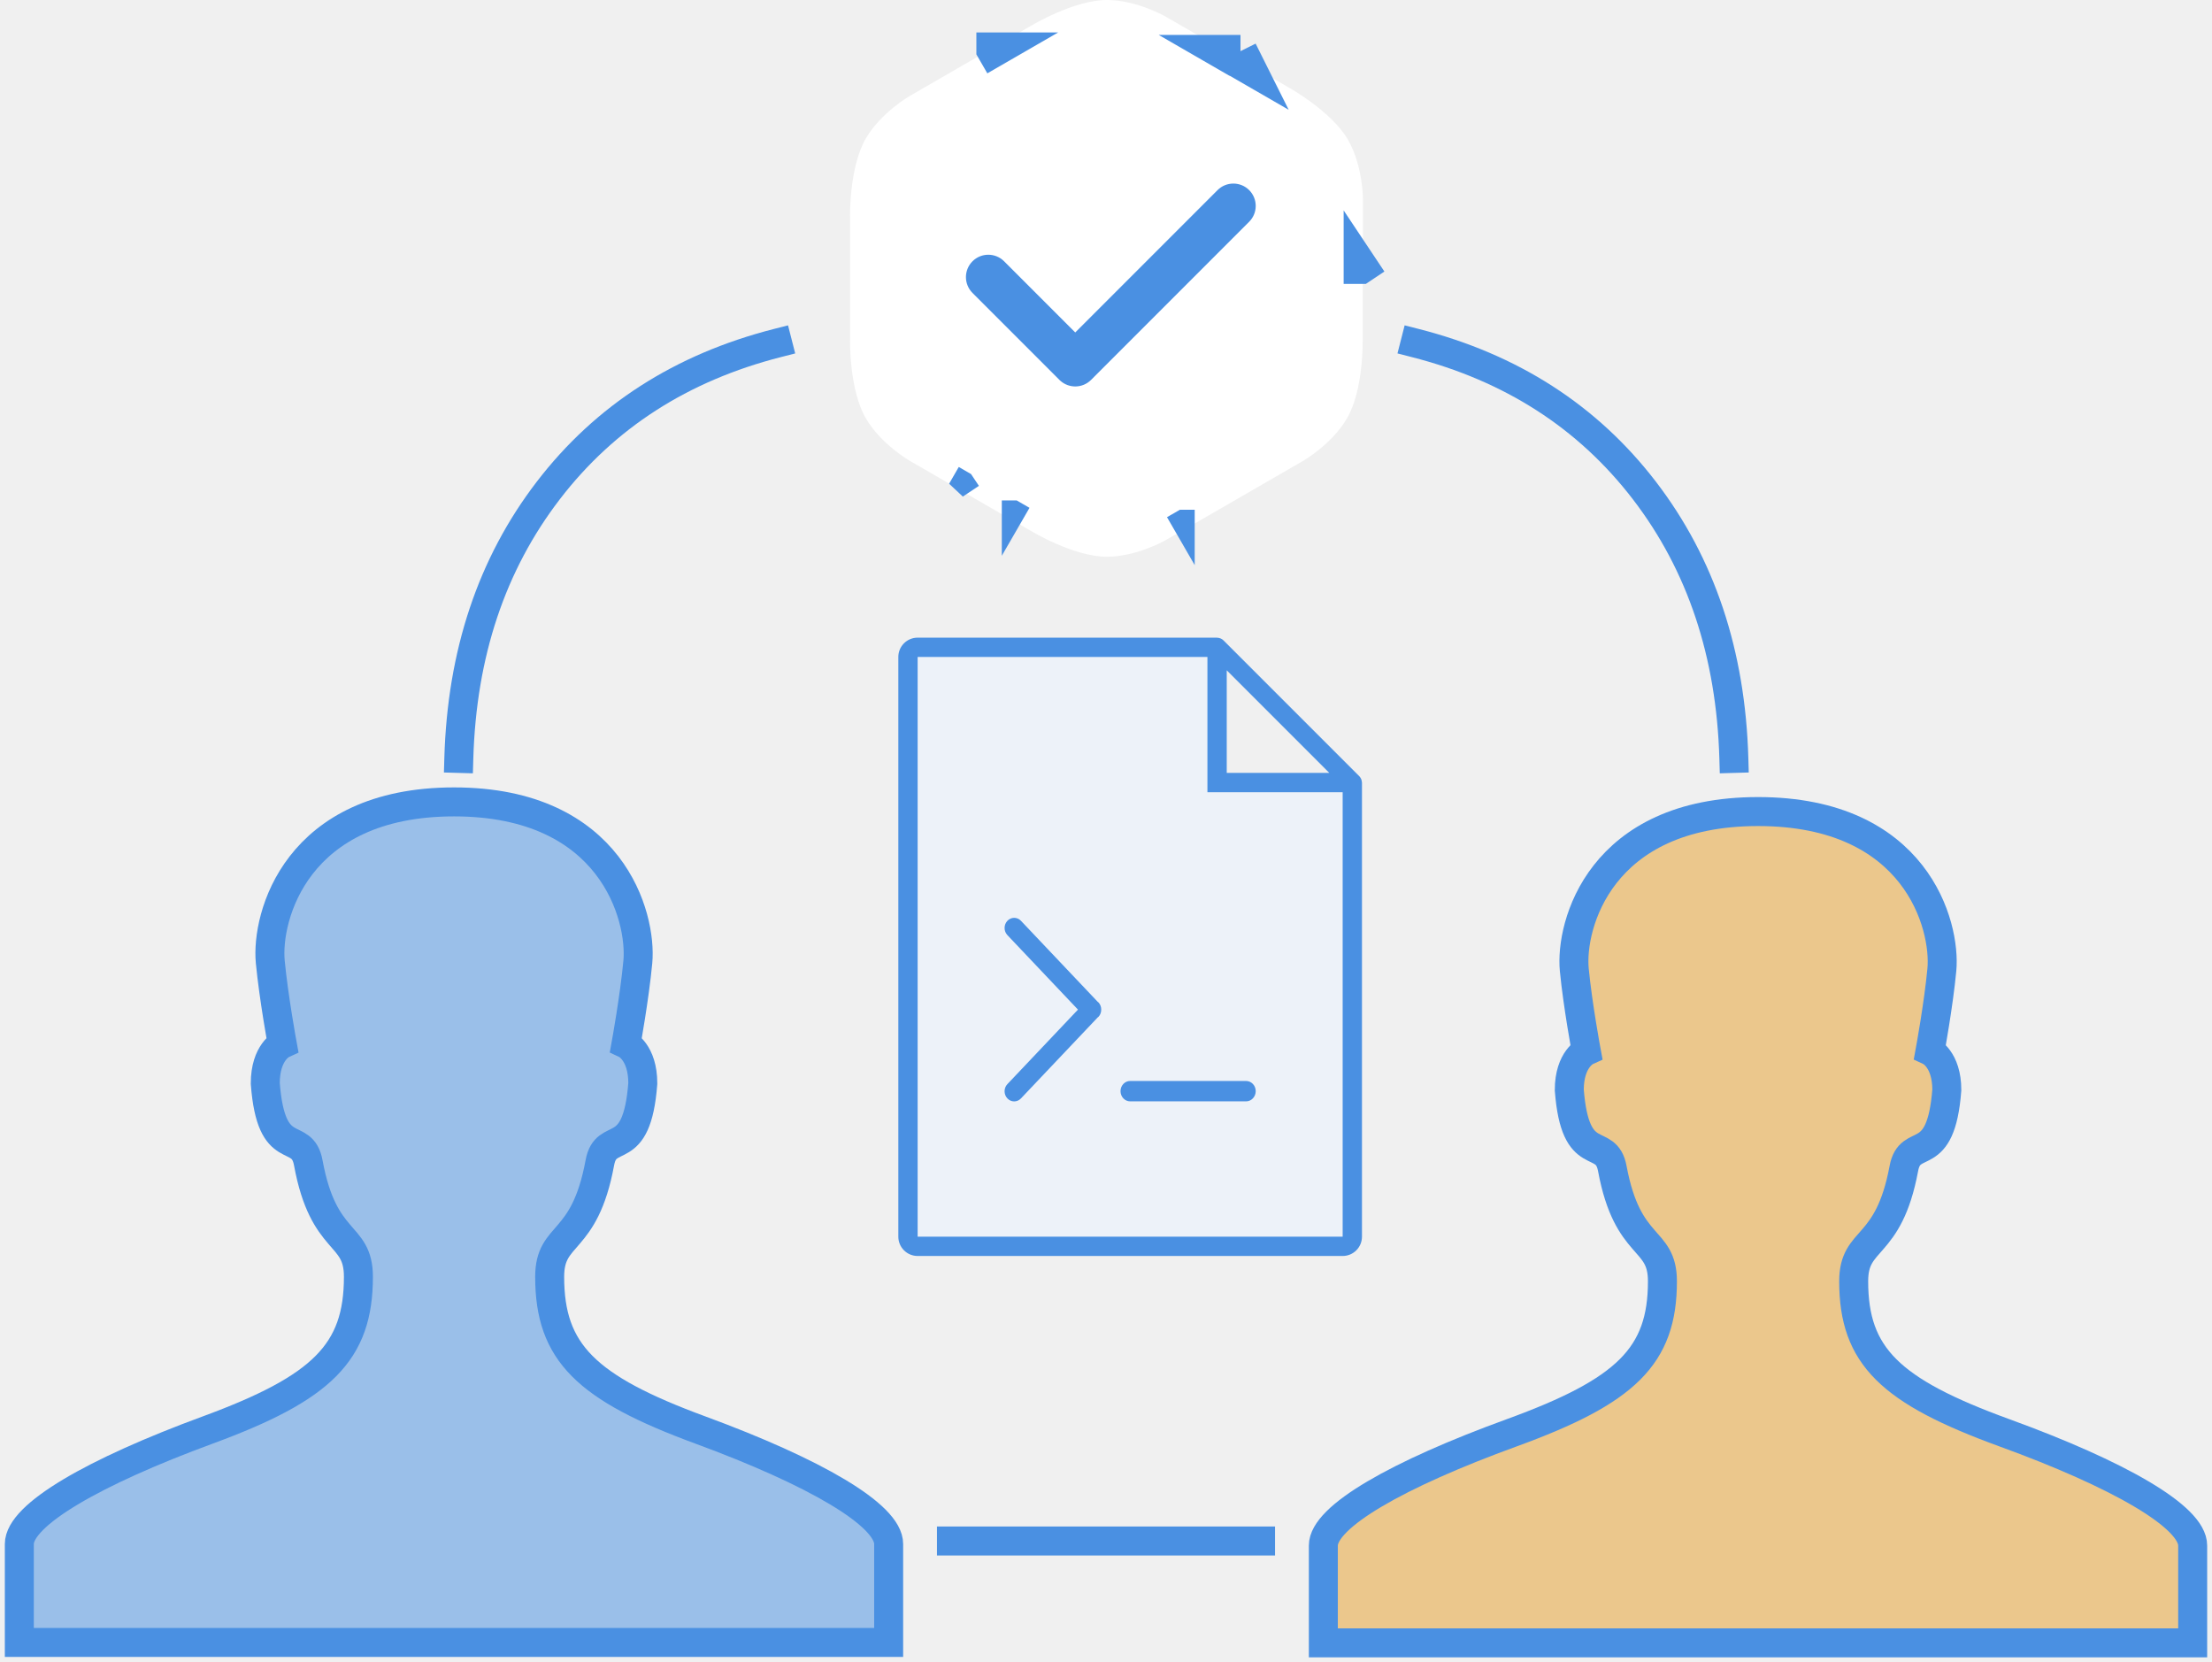
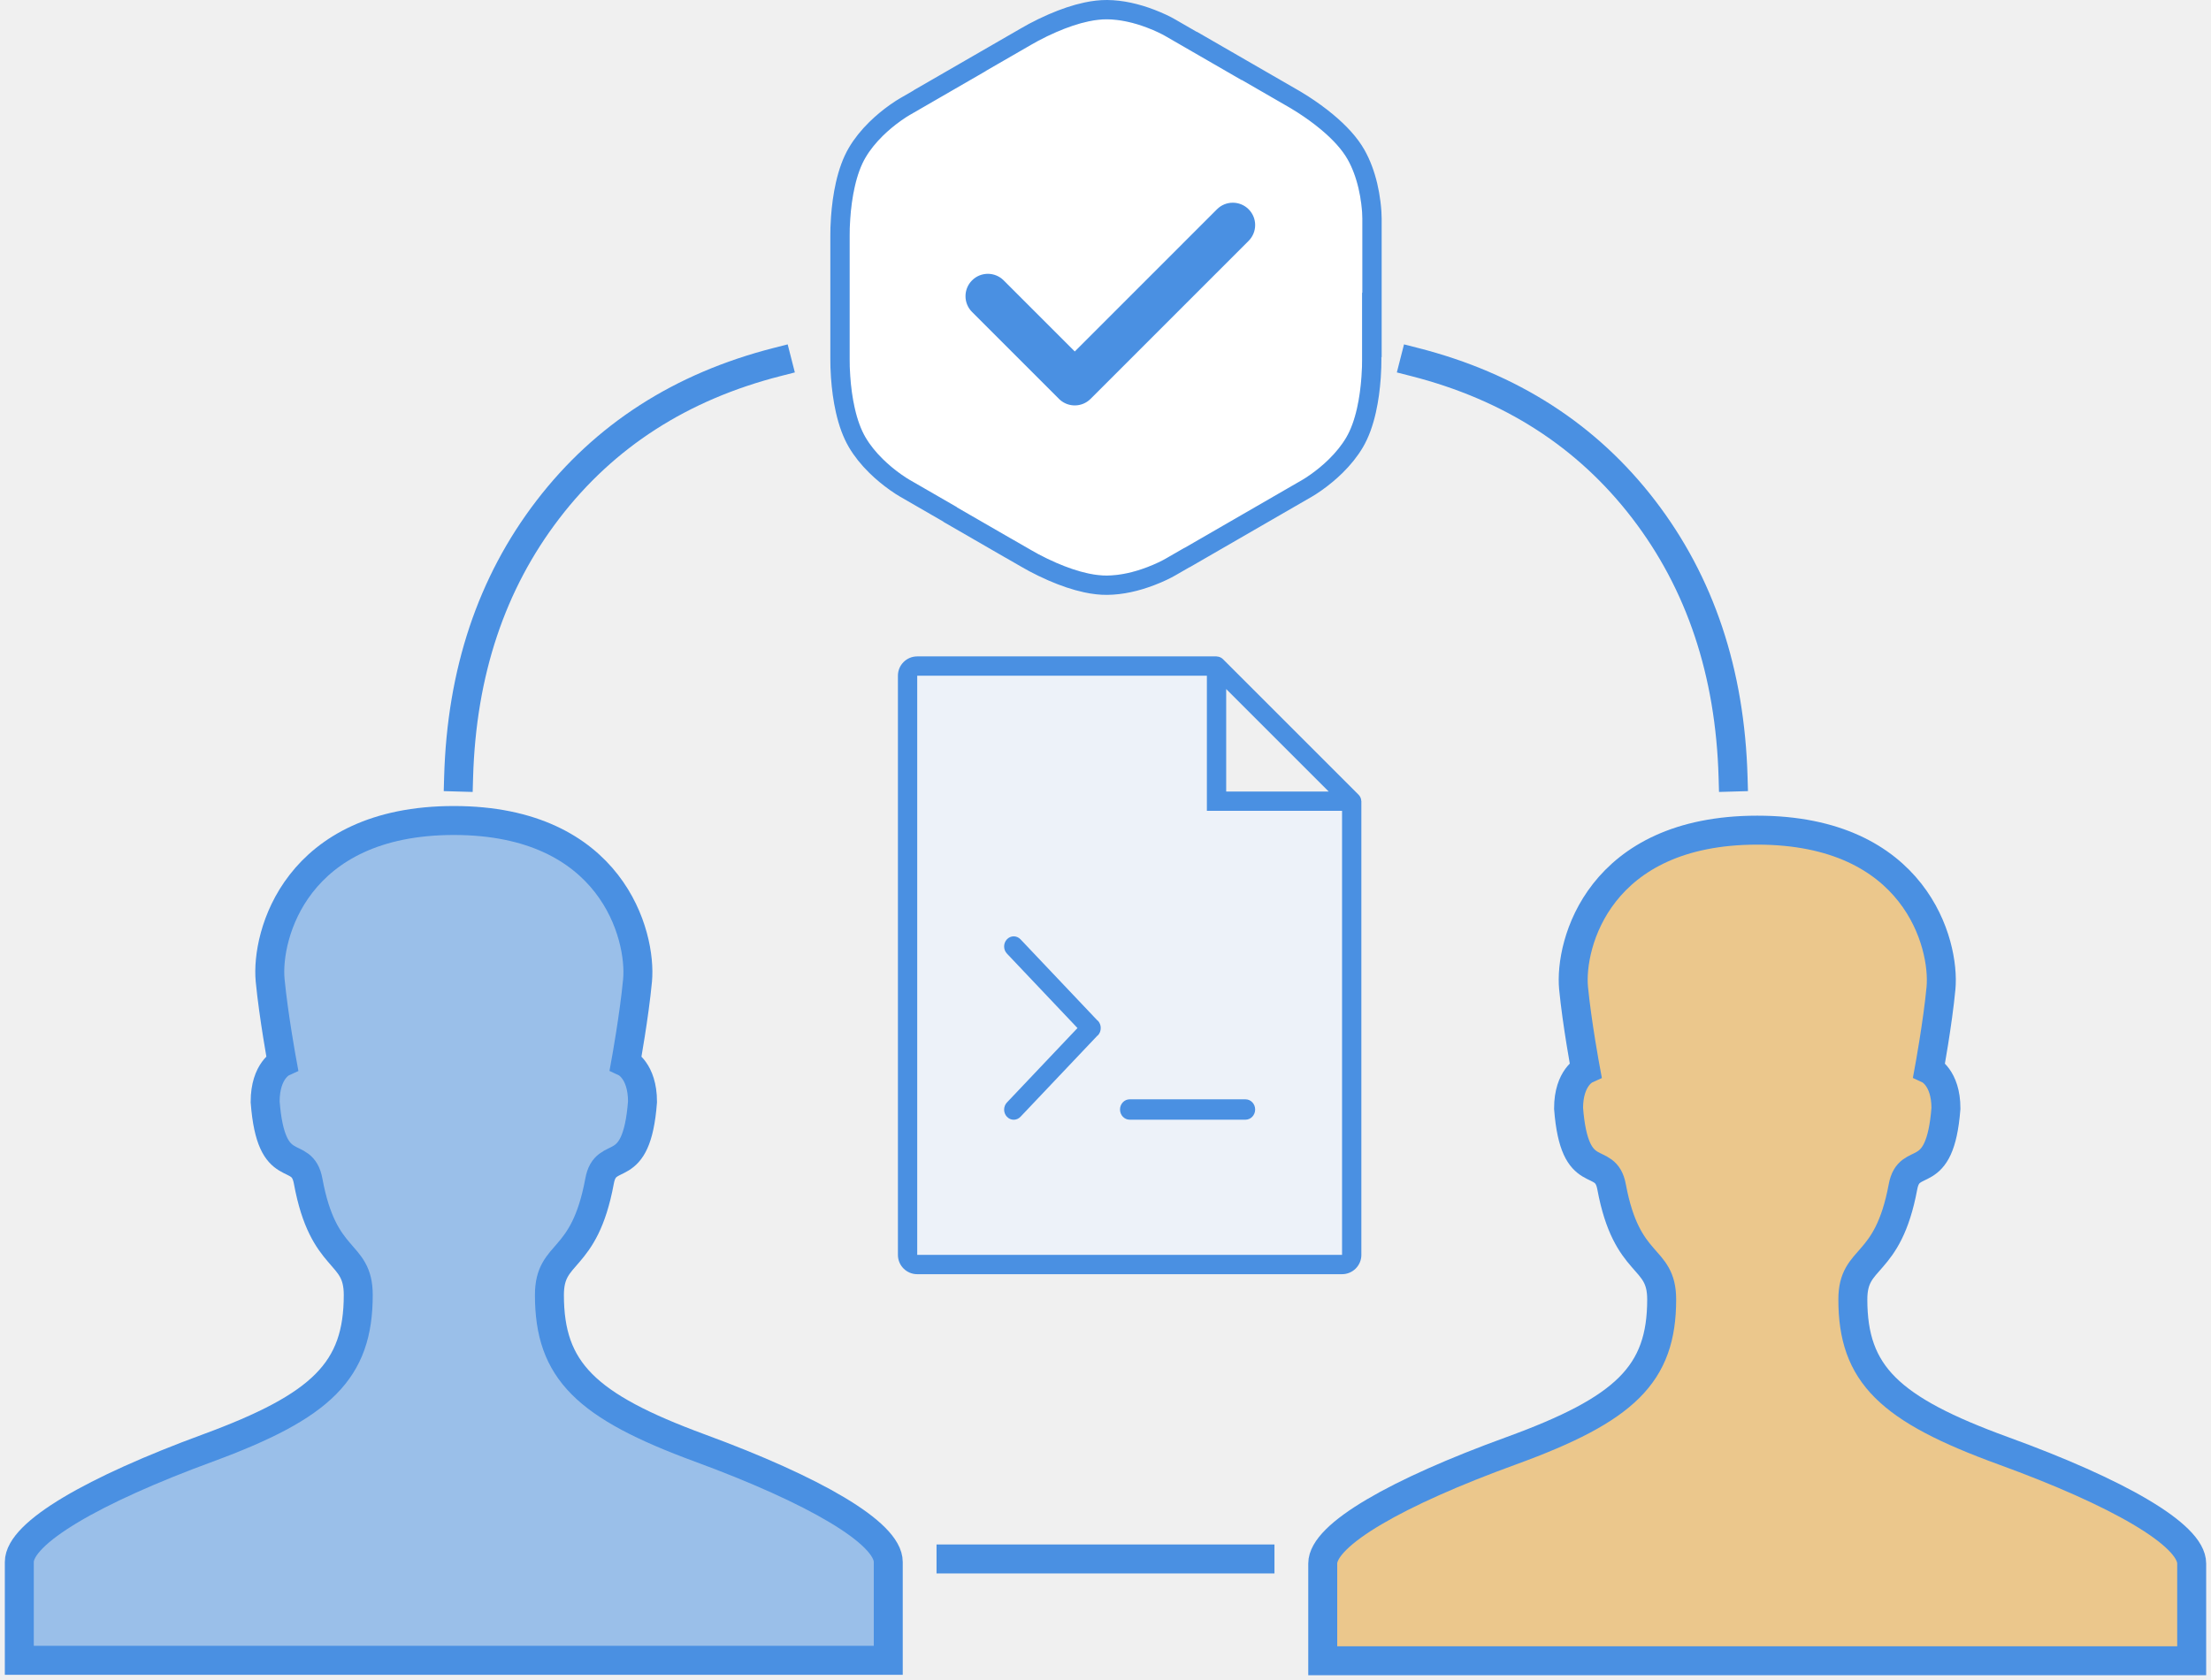
- <svg xmlns="http://www.w3.org/2000/svg" xmlns:xlink="http://www.w3.org/1999/xlink" width="229px" height="172px" viewBox="0 0 229 172" version="1.1">
+ <svg xmlns="http://www.w3.org/2000/svg" xmlns:xlink="http://www.w3.org/1999/xlink" width="229px" height="174px" viewBox="0 0 229 174" version="1.1">
  <defs>
    <path d="M18.785,2.644 L14.081,5.36 L14.106,5.36 L11.876,6.646 L6.189,9.931 C6.189,9.931 3.236,11.616 1.647,14.314 C-0.1,17.278 0.001,22.447 0.001,22.447 L0.001,26.366 L0.001,27.879 L0.001,29.748 L0.001,31.643 L0.001,35.18 C0.001,35.18 -0.1,40.352 1.647,43.316 C3.236,46.014 6.189,47.7 6.189,47.7 L11.102,50.534 L11.124,50.567 L16.714,53.794 L16.721,53.794 L18.785,54.983 C18.785,54.983 23.211,57.659 26.655,57.626 C29.785,57.594 32.717,55.883 32.717,55.883 L34.662,54.763 L34.683,54.763 L46.887,47.714 C46.887,47.714 49.84,46.028 51.432,43.331 C53.179,40.366 53.074,35.194 53.074,35.194 L53.074,28.34 L53.103,28.383 L53.103,20.639 C53.103,20.639 53.118,17.239 51.58,14.512 C49.883,11.515 45.352,9.019 45.352,9.019 L40.648,6.303 L40.666,6.34 L39.409,5.616 L39.423,5.616 L32.717,1.744 C32.717,1.744 29.785,0.029 26.655,0 C23.211,-0.029 18.785,2.644 18.785,2.644 Z" id="path-1" />
  </defs>
  <g id="Page-1" stroke="none" stroke-width="1" fill="none" fill-rule="evenodd">
-     <g id="New-Design" transform="translate(-156, -1787)">
+     <g id="New-Design" transform="translate(-156, -1785)">
      <g id="Code-is-up-to-date" transform="translate(121, 1640)">
        <g id="graphic" transform="translate(37, 147)">
          <g id="code" transform="translate(91, 66)" fill-rule="nonzero">
            <polygon id="Shape" fill="#EDF2F9" points="33 15 33 1 1 1 1 63 47 63 47 15" />
            <path d="M47.994,14.989 C47.987,14.743 47.888,14.509 47.715,14.334 L33.666,0.285 C33.493,0.114 33.263,0.015 33.02,0.008 L33,0 L2,0 C0.895,-6.76353751e-17 0,0.895 0,2 L0,62 C0,63.105 0.895,64 2,64 L46,64 C47.105,64 48,63.105 48,62 L48,15 L47.994,14.989 Z M34,3.381 L44.619,14 L34,14 L34,3.381 Z M46,62 L2,62 L2,2 L32,2 L32,16 L46,16 L46,62 Z" id="Shape" fill="#4A90E2" />
            <path d="M20.649,37.7 L12.696,29.308 C12.51,29.111 12.257,29 11.994,29 C11.73,29 11.478,29.111 11.292,29.308 C11.105,29.504 11,29.771 11,30.049 C11,30.327 11.105,30.593 11.292,30.789 L18.598,38.5 L11.292,46.211 C11.105,46.407 11,46.673 11,46.951 C11,47.229 11.105,47.496 11.292,47.692 C11.478,47.889 11.73,48 11.994,48 C12.257,48 12.51,47.889 12.696,47.692 L20.649,39.3 C20.67,39.281 20.696,39.274 20.716,39.253 C20.905,39.054 21.009,38.782 21.006,38.5 C21.01,38.218 20.905,37.946 20.716,37.747 C20.696,37.727 20.67,37.719 20.649,37.7 Z M36,45.885 L24.002,45.885 C23.45,45.885 23.003,46.357 23.003,46.94 C23.003,47.522 23.45,47.995 24.002,47.995 L36,47.995 C36.552,47.995 37,47.522 37,46.94 C37,46.357 36.552,45.885 36,45.885 Z" id="Shape" fill="#4A90E2" />
          </g>
          <g id="user" transform="translate(135, 84)" fill="#EBC78C" fill-rule="nonzero" stroke="#4A90E2" stroke-width="3">
            <path d="M54.905,48.617 C54.905,43.977 58.505,45.477 60.097,36.956 C60.744,33.423 63.923,36.888 64.547,28.818 C64.547,25.617 62.807,24.803 62.807,24.803 C62.807,24.803 63.687,20.028 64.034,16.367 C64.455,11.794 61.389,0 45.01,0 C28.619,0 25.542,11.794 25.979,16.367 C26.334,20.03 27.222,24.803 27.222,24.803 C27.222,24.803 25.462,25.605 25.462,28.818 C26.082,36.895 29.265,33.423 29.917,36.956 C31.504,45.48 35.105,43.976 35.105,48.617 C35.105,56.362 31.341,59.988 19.524,64.292 C7.689,68.594 0,72.98 0,75.974 L0,86.044 L90,86.044 L90,75.974 C90.012,72.992 82.317,68.594 70.485,64.292 C58.672,59.988 54.905,56.362 54.905,48.617 Z" id="Shape" />
          </g>
          <g id="user" transform="translate(0, 83)" fill="#9ABFE9" fill-rule="nonzero" stroke="#4A90E2" stroke-width="3">
            <path d="M70.485,65.006 C58.672,60.655 54.905,56.988 54.905,49.157 C54.905,44.466 58.505,45.982 60.097,37.367 C60.744,33.795 63.923,37.298 64.547,29.138 C64.547,25.901 62.807,25.078 62.807,25.078 C62.807,25.078 63.687,20.251 64.034,16.549 C64.455,11.925 61.389,0 45.01,0 C28.619,0 25.542,11.925 25.979,16.549 C26.334,20.252 27.222,25.078 27.222,25.078 C27.222,25.078 25.462,25.889 25.462,29.138 C26.082,37.304 29.265,33.795 29.917,37.367 C31.504,45.986 35.105,44.464 35.105,49.157 C35.105,56.988 31.341,60.655 19.524,65.006 C7.689,69.356 0,73.791 0,76.818 L0,87 L90,87 L90,76.818 C90.012,73.803 82.317,69.356 70.485,65.006 Z" id="Shape" />
          </g>
          <g id="check" transform="translate(86, 0)">
            <g id="hexagon" fill-rule="nonzero">
              <g id="Shape">
                <use fill="#FFFFFF" fill-rule="evenodd" xlink:href="#path-1" />
-                 <path stroke="#4A90E2" stroke-width="2" d="M35.691,4.616 L38.923,6.482 L39.423,5.616 L39.423,4.616 L35.691,4.616 Z M43.031,8.834 L41.543,5.856 L40.648,6.303 L40.148,7.17 L43.031,8.834 Z M52.103,25.08 L52.103,28.383 L53.103,28.383 L53.935,27.828 L52.103,25.08 Z M34.415,53.763 L34.183,53.897 L34.683,54.763 L34.683,53.763 L34.415,53.763 Z M16.982,52.794 L16.714,52.794 L16.714,53.794 L17.214,52.928 L16.982,52.794 Z M11.826,49.818 L11.624,49.701 L11.124,50.567 L11.956,50.012 L11.826,49.818 Z M17.813,4.36 L14.081,4.36 L14.081,5.36 L14.581,6.226 L17.813,4.36 Z" />
+                 <path stroke="#4A90E2" stroke-width="2" d="M18.277,1.783 C18.429,1.691 18.694,1.54 19.052,1.349 C19.655,1.027 20.313,0.705 21.006,0.405 C22.204,-0.115 23.382,-0.518 24.503,-0.758 C25.265,-0.921 25.987,-1.005 26.664,-1 C28.157,-0.986 29.689,-0.635 31.188,-0.062 C32.099,0.286 32.805,0.637 33.217,0.878 L38.278,3.8 L38.265,3.773 L41.148,5.437 L45.835,8.143 C45.897,8.178 46.006,8.24 46.156,8.328 C46.401,8.473 46.673,8.641 46.965,8.829 C47.801,9.367 48.637,9.968 49.421,10.619 C50.746,11.721 51.791,12.855 52.451,14.021 C52.721,14.499 52.956,15.011 53.158,15.549 C53.575,16.657 53.84,17.831 53.986,19.005 C54.074,19.718 54.104,20.286 54.103,20.64 C54.103,20.641 54.103,20.64 54.103,20.639 L54.103,31.686 L54.074,31.642 L54.074,35.174 C54.075,35.186 54.075,35.186 54.075,35.227 C54.08,35.685 54.064,36.321 54.012,37.075 C53.93,38.243 53.776,39.402 53.531,40.494 C53.24,41.788 52.837,42.917 52.293,43.839 C51.783,44.703 51.125,45.515 50.356,46.273 C49.709,46.91 49.02,47.475 48.33,47.965 C47.912,48.261 47.582,48.468 47.387,48.58 L34.951,55.763 L34.929,55.763 L33.221,56.747 C32.803,56.99 32.097,57.341 31.184,57.689 C29.686,58.261 28.157,58.611 26.664,58.626 C25.988,58.633 25.266,58.549 24.503,58.386 C23.382,58.146 22.202,57.743 21.003,57.222 C20.31,56.921 19.653,56.6 19.05,56.278 C18.686,56.083 18.419,55.93 18.286,55.849 L16.454,54.794 L16.446,54.794 L10.421,51.316 L10.4,51.284 L5.693,48.568 C5.494,48.454 5.164,48.247 4.747,47.951 C4.058,47.463 3.37,46.898 2.724,46.262 C1.954,45.503 1.295,44.69 0.786,43.824 C0.243,42.902 -0.161,41.774 -0.452,40.48 C-0.699,39.386 -0.853,38.224 -0.935,37.054 C-0.988,36.3 -1.004,35.665 -0.999,35.21 C-0.999,35.172 -0.999,35.172 -0.999,35.18 L-0.999,26.366 L-0.999,22.467 C-0.999,22.455 -0.999,22.455 -0.999,22.417 C-1.004,21.962 -0.988,21.327 -0.935,20.573 C-0.853,19.403 -0.698,18.241 -0.452,17.147 C-0.161,15.855 0.243,14.727 0.785,13.807 C1.295,12.94 1.954,12.128 2.724,11.368 C3.37,10.732 4.058,10.168 4.747,9.679 C5.164,9.384 5.494,9.176 5.689,9.065 L10.372,6.36 L10.349,6.36 L18.277,1.783 Z M54.103,20.64 C54.103,20.64 54.103,20.64 54.103,20.64 C54.103,20.641 54.103,20.641 54.103,20.641 Z" />
              </g>
            </g>
            <g transform="translate(12, 19)" />
            <path d="M41.322,19.678 C40.418,18.774 38.952,18.774 38.048,19.678 L23.317,34.411 L15.952,27.045 C15.048,26.14 13.582,26.14 12.678,27.045 C11.774,27.949 11.774,29.415 12.678,30.319 L21.68,39.322 C21.706,39.348 21.732,39.372 21.757,39.395 C22.665,40.225 24.075,40.201 24.954,39.322 L41.322,22.952 C42.226,22.048 42.226,20.582 41.322,19.678 L41.322,19.678 Z" id="Shape" fill="#4A90E2" fill-rule="nonzero" />
          </g>
          <path d="M45.5,78.5 C45.811,67.652 48.898,58.41 54.76,50.771 C60.622,43.133 68.535,38.043 78.5,35.5" id="Line-30" stroke="#4A90E2" stroke-width="3" stroke-linecap="square" />
          <path d="M144.5,78.5 C144.811,67.652 147.898,58.41 153.76,50.771 C159.622,43.133 167.535,38.043 177.5,35.5" id="Line-30" stroke="#4A90E2" stroke-width="3" stroke-linecap="square" transform="translate(161, 57) scale(-1, 1) translate(-161, -57) " />
          <path d="M96.5,159.5 L128.5,159.5" id="Line-31" stroke="#4A90E2" stroke-width="3" stroke-linecap="square" />
        </g>
      </g>
    </g>
  </g>
</svg>
